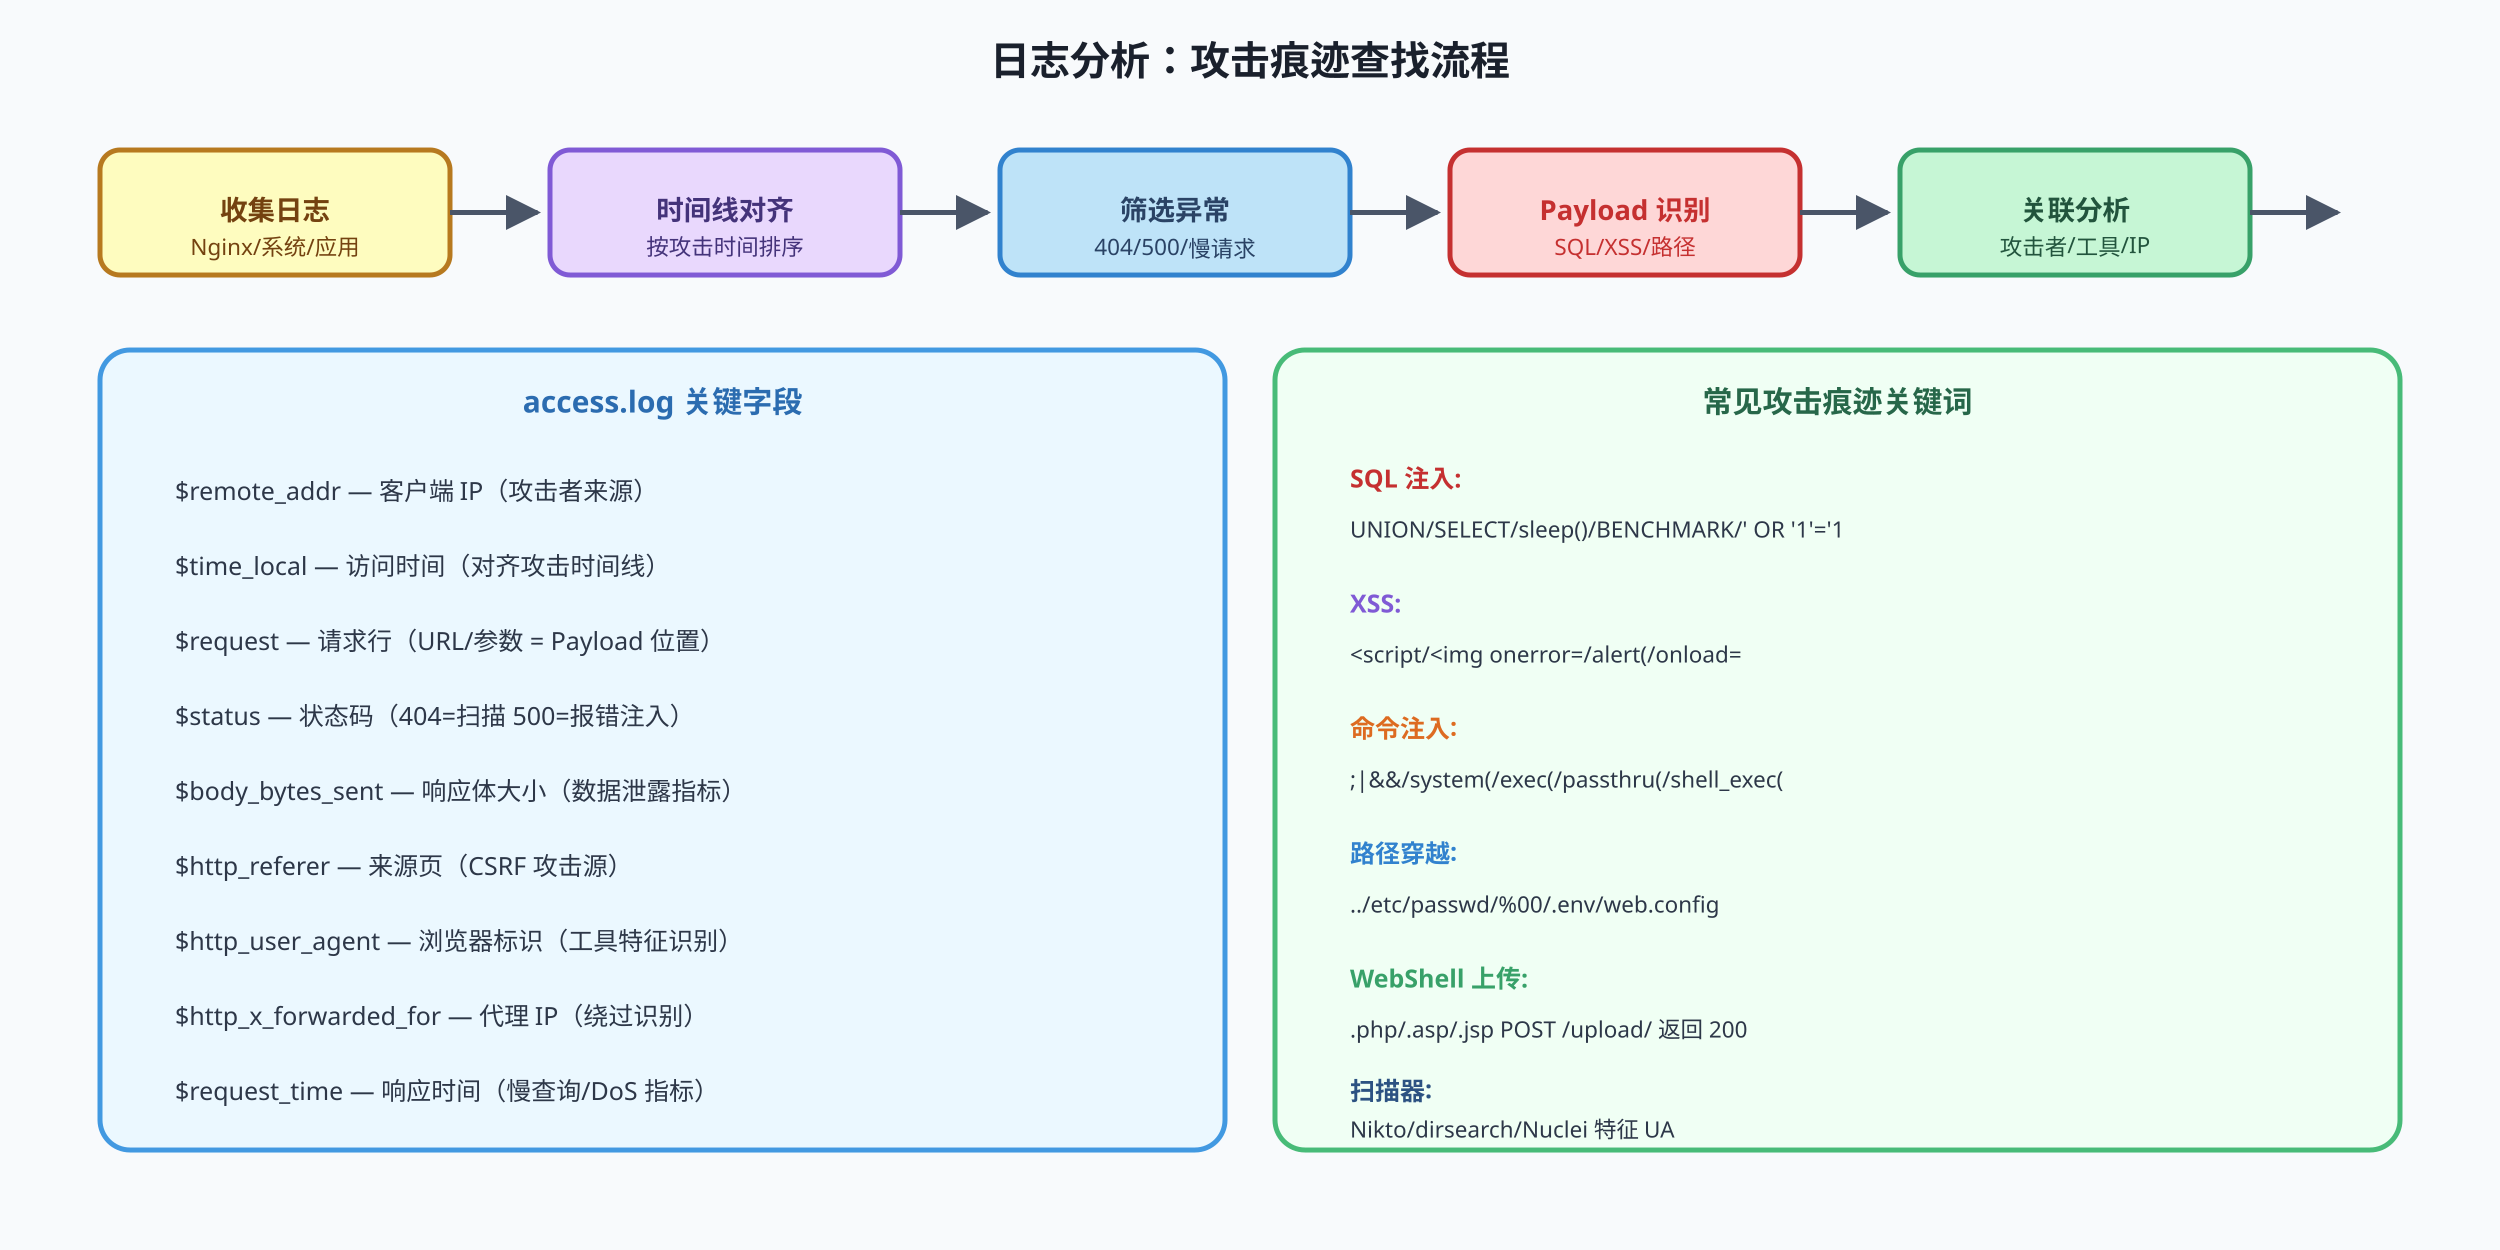
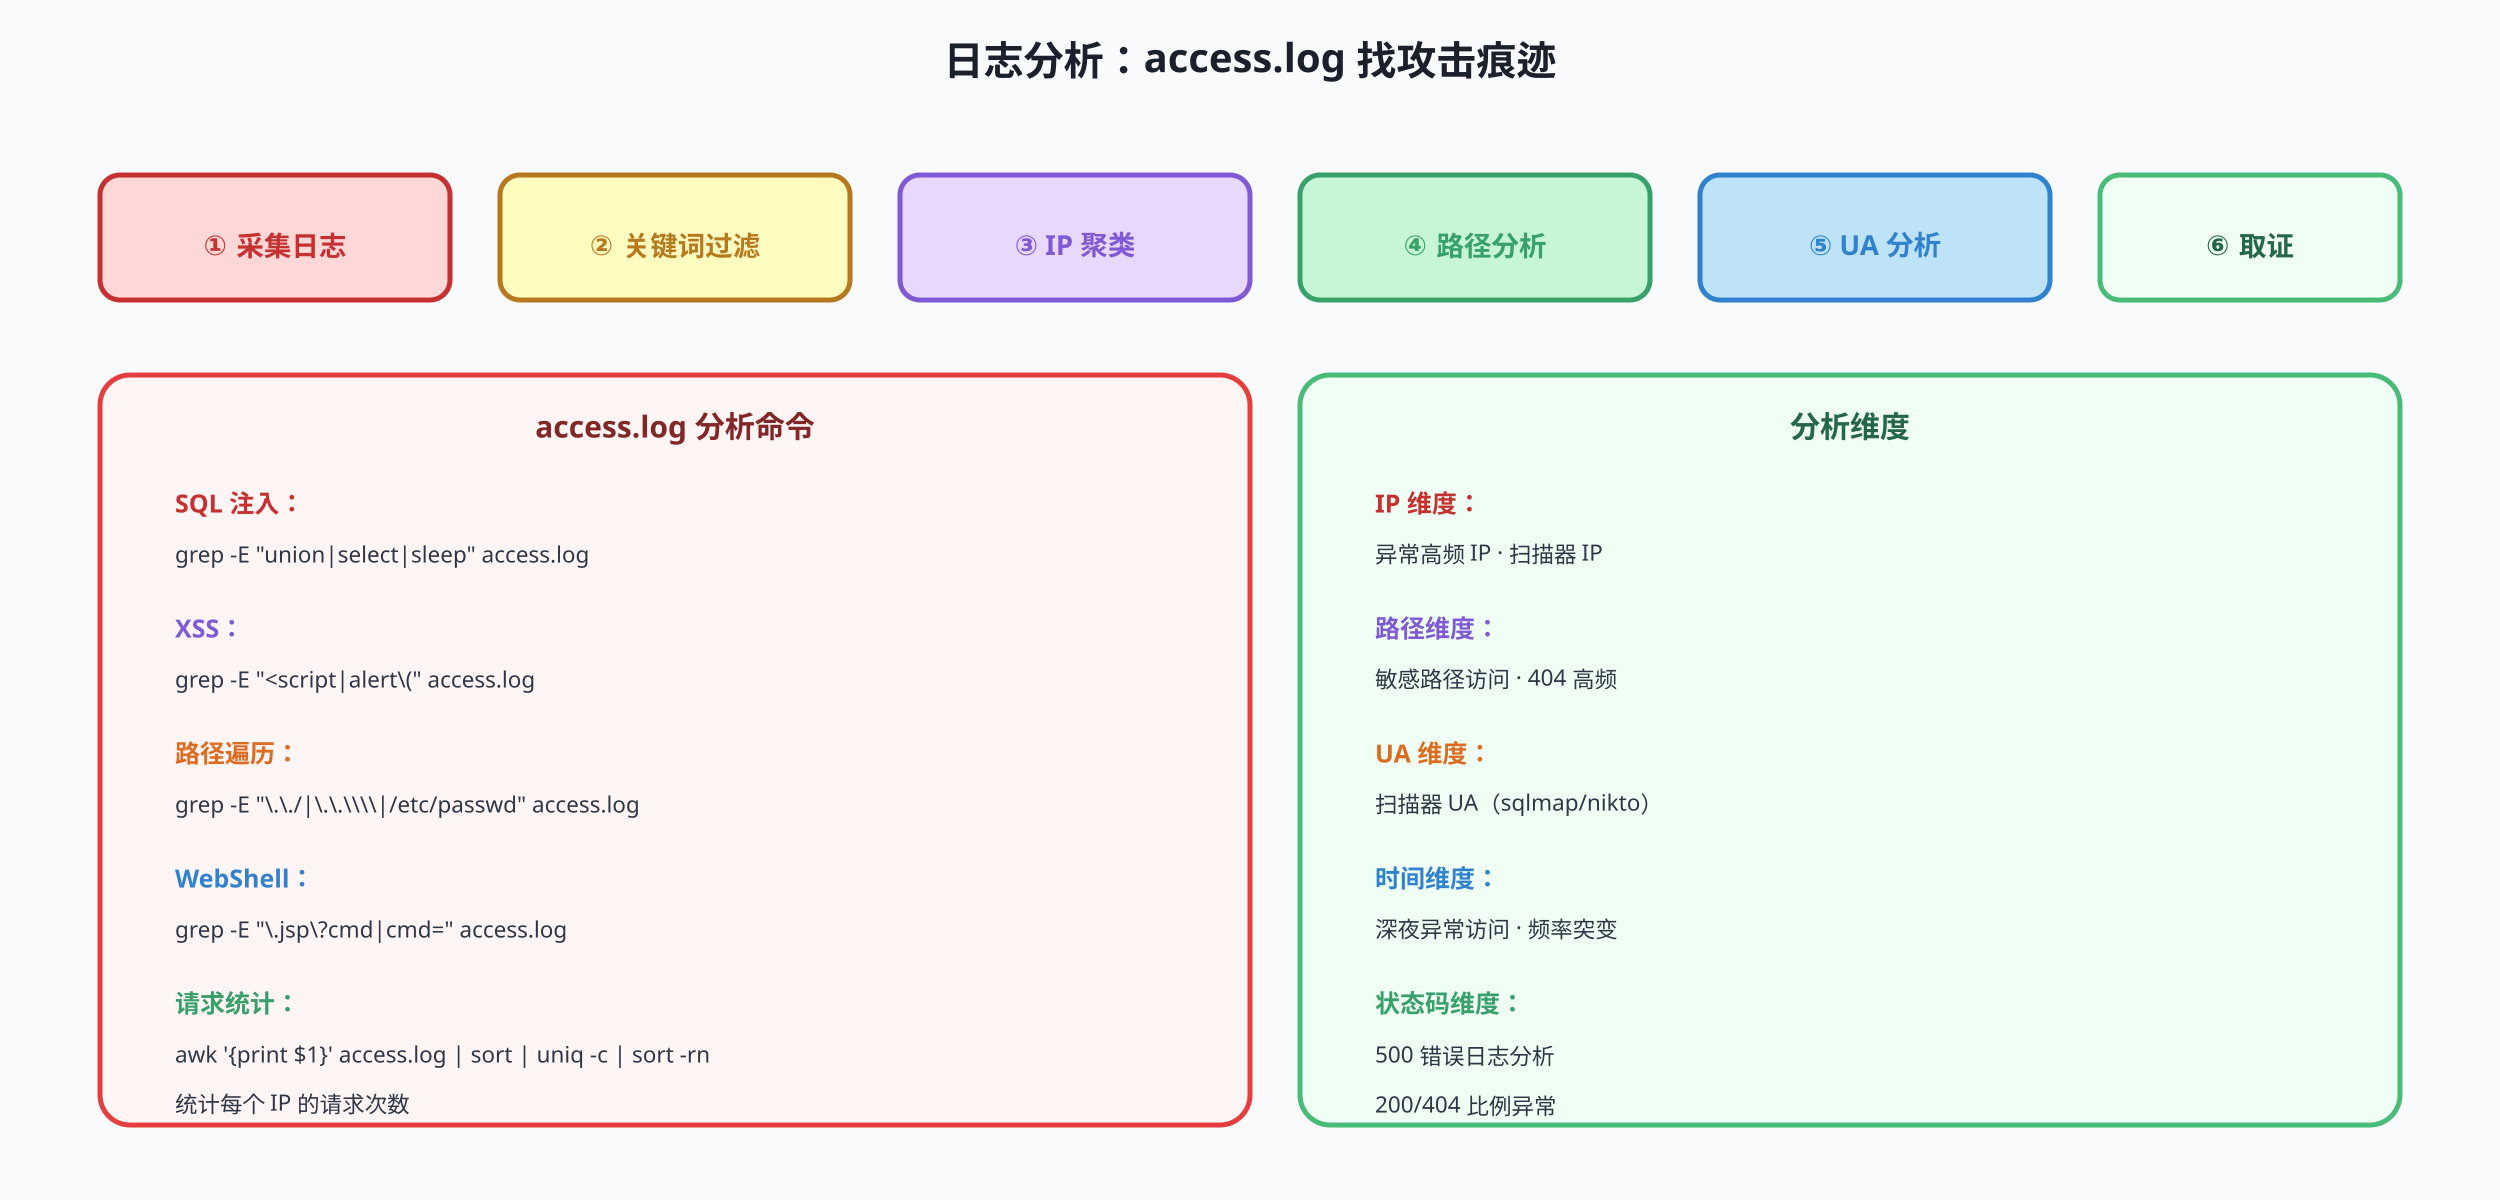
- <svg xmlns="http://www.w3.org/2000/svg" viewBox="0 0 1000 500" width="100%" font-family="PingFang SC, Microsoft YaHei, sans-serif">
-   <rect width="1000" height="500" fill="#f8fafc" />
-   <defs>
-     <marker id="arr" viewBox="0 0 10 10" refX="9" refY="5" markerWidth="7" markerHeight="7" orient="auto-start-reverse">
-       <path d="M0,0 L10,5 L0,10 z" fill="#4a5568" />
-     </marker>
-   </defs>
-   <text x="500" y="30" font-size="16" font-weight="bold" text-anchor="middle" fill="#1a202c">日志分析：攻击痕迹查找流程</text>
-   <rect x="40" y="60" width="140" height="50" rx="8" fill="#fefcbf" stroke="#b7791f" stroke-width="2" />
-   <text x="110" y="88" font-size="11" text-anchor="middle" fill="#744210" font-weight="bold">收集日志</text>
-   <text x="110" y="102" font-size="9" text-anchor="middle" fill="#744210">Nginx/系统/应用</text>
-   <line x1="180" y1="85" x2="215" y2="85" stroke="#4a5568" stroke-width="2" marker-end="url(#arr)" />
-   <rect x="220" y="60" width="140" height="50" rx="8" fill="#e9d8fd" stroke="#805ad5" stroke-width="2" />
-   <text x="290" y="88" font-size="11" text-anchor="middle" fill="#44337a" font-weight="bold">时间线对齐</text>
-   <text x="290" y="102" font-size="9" text-anchor="middle" fill="#44337a">按攻击时间排序</text>
-   <line x1="360" y1="85" x2="395" y2="85" stroke="#4a5568" stroke-width="2" marker-end="url(#arr)" />
-   <rect x="400" y="60" width="140" height="50" rx="8" fill="#bee3f8" stroke="#3182ce" stroke-width="2" />
-   <text x="470" y="88" font-size="11" text-anchor="middle" fill="#2a4365" font-weight="bold">筛选异常</text>
-   <text x="470" y="102" font-size="9" text-anchor="middle" fill="#2a4365">404/500/慢请求</text>
-   <line x1="540" y1="85" x2="575" y2="85" stroke="#4a5568" stroke-width="2" marker-end="url(#arr)" />
-   <rect x="580" y="60" width="140" height="50" rx="8" fill="#fed7d7" stroke="#c53030" stroke-width="2" />
-   <text x="650" y="88" font-size="11" text-anchor="middle" fill="#c53030" font-weight="bold">Payload 识别</text>
-   <text x="650" y="102" font-size="9" text-anchor="middle" fill="#c53030">SQL/XSS/路径</text>
-   <line x1="720" y1="85" x2="755" y2="85" stroke="#4a5568" stroke-width="2" marker-end="url(#arr)" />
-   <rect x="760" y="60" width="140" height="50" rx="8" fill="#c6f6d5" stroke="#38a169" stroke-width="2" />
-   <text x="830" y="88" font-size="11" text-anchor="middle" fill="#22543d" font-weight="bold">关联分析</text>
-   <text x="830" y="102" font-size="9" text-anchor="middle" fill="#22543d">攻击者/工具/IP</text>
-   <line x1="900" y1="85" x2="935" y2="85" stroke="#4a5568" stroke-width="2" marker-end="url(#arr)" />
-   <rect x="40" y="140" width="450" height="320" rx="12" fill="#ebf8ff" stroke="#4299e1" stroke-width="2" />
-   <text x="265" y="165" font-size="12" font-weight="bold" text-anchor="middle" fill="#2b6cb0">access.log 关键字段</text>
-   <text x="70" y="200" font-size="10" fill="#2d3748">$remote_addr — 客户端 IP（攻击者来源）</text>
-   <text x="70" y="230" font-size="10" fill="#2d3748">$time_local — 访问时间（对齐攻击时间线）</text>
-   <text x="70" y="260" font-size="10" fill="#2d3748">$request — 请求行（URL/参数 = Payload 位置）</text>
-   <text x="70" y="290" font-size="10" fill="#2d3748">$status — 状态码（404=扫描 500=报错注入）</text>
-   <text x="70" y="320" font-size="10" fill="#2d3748">$body_bytes_sent — 响应体大小（数据泄露指标）</text>
-   <text x="70" y="350" font-size="10" fill="#2d3748">$http_referer — 来源页（CSRF 攻击源）</text>
-   <text x="70" y="380" font-size="10" fill="#2d3748">$http_user_agent — 浏览器标识（工具特征识别）</text>
-   <text x="70" y="410" font-size="10" fill="#2d3748">$http_x_forwarded_for — 代理 IP（绕过识别）</text>
-   <text x="70" y="440" font-size="10" fill="#2d3748">$request_time — 响应时间（慢查询/DoS 指标）</text>
-   <rect x="510" y="140" width="450" height="320" rx="12" fill="#f0fff4" stroke="#48bb78" stroke-width="2" />
-   <text x="735" y="165" font-size="12" font-weight="bold" text-anchor="middle" fill="#276749">常见攻击痕迹关键词</text>
-   <text x="540" y="195" font-size="10" font-weight="bold" fill="#c53030">SQL 注入:</text>
-   <text x="540" y="215" font-size="9" fill="#2d3748">UNION/SELECT/sleep()/BENCHMARK/' OR '1'='1</text>
-   <text x="540" y="245" font-size="10" font-weight="bold" fill="#805ad5">XSS:</text>
-   <text x="540" y="265" font-size="9" fill="#2d3748">&lt;script/&lt;img onerror=/alert(/onload=</text>
-   <text x="540" y="295" font-size="10" font-weight="bold" fill="#dd6b20">命令注入:</text>
-   <text x="540" y="315" font-size="9" fill="#2d3748">;|&amp;&amp;/system(/exec(/passthru(/shell_exec(</text>
-   <text x="540" y="345" font-size="10" font-weight="bold" fill="#3182ce">路径穿越:</text>
-   <text x="540" y="365" font-size="9" fill="#2d3748">../etc/passwd/%00/.env/web.config</text>
-   <text x="540" y="395" font-size="10" font-weight="bold" fill="#38a169">WebShell 上传:</text>
-   <text x="540" y="415" font-size="9" fill="#2d3748">.php/.asp/.jsp POST /upload/ 返回 200</text>
-   <text x="540" y="440" font-size="10" font-weight="bold" fill="#2c5282">扫描器:</text>
-   <text x="540" y="455" font-size="9" fill="#2d3748">Nikto/dirsearch/Nuclei 特征 UA</text>
+ <svg xmlns="http://www.w3.org/2000/svg" viewBox="0 0 1000 480" width="100%" font-family="PingFang SC, Microsoft YaHei, sans-serif">
+   <rect width="1000" height="480" fill="#f8fafc" />
+   <text x="500" y="30" font-size="16" font-weight="bold" text-anchor="middle" fill="#1a202c">日志分析：access.log 找攻击痕迹</text>
+   <rect x="40" y="70" width="140" height="50" rx="8" fill="#fed7d7" stroke="#c53030" stroke-width="2" />
+   <text x="110" y="102" font-size="11" text-anchor="middle" fill="#c53030" font-weight="bold">① 采集日志</text>
+   <rect x="200" y="70" width="140" height="50" rx="8" fill="#fefcbf" stroke="#b7791f" stroke-width="2" />
+   <text x="270" y="102" font-size="11" text-anchor="middle" fill="#b7791f" font-weight="bold">② 关键词过滤</text>
+   <rect x="360" y="70" width="140" height="50" rx="8" fill="#e9d8fd" stroke="#805ad5" stroke-width="2" />
+   <text x="430" y="102" font-size="11" text-anchor="middle" fill="#805ad5" font-weight="bold">③ IP 聚类</text>
+   <rect x="520" y="70" width="140" height="50" rx="8" fill="#c6f6d5" stroke="#38a169" stroke-width="2" />
+   <text x="590" y="102" font-size="11" text-anchor="middle" fill="#38a169" font-weight="bold">④ 路径分析</text>
+   <rect x="680" y="70" width="140" height="50" rx="8" fill="#bee3f8" stroke="#3182ce" stroke-width="2" />
+   <text x="750" y="102" font-size="11" text-anchor="middle" fill="#3182ce" font-weight="bold">⑤ UA 分析</text>
+   <rect x="840" y="70" width="120" height="50" rx="8" fill="#f0fff4" stroke="#48bb78" stroke-width="2" />
+   <text x="900" y="102" font-size="11" text-anchor="middle" fill="#276749" font-weight="bold">⑥ 取证</text>
+   <rect x="40" y="150" width="460" height="300" rx="12" fill="#fff5f5" stroke="#e53e3e" stroke-width="2" />
+   <text x="270" y="175" font-size="12" font-weight="bold" text-anchor="middle" fill="#822727">access.log 分析命令</text>
+   <text x="70" y="205" font-size="10" font-weight="bold" fill="#c53030">SQL 注入：</text>
+   <text x="70" y="225" font-size="9" fill="#2d3748">grep -E "union|select|sleep" access.log</text>
+   <text x="70" y="255" font-size="10" font-weight="bold" fill="#805ad5">XSS：</text>
+   <text x="70" y="275" font-size="9" fill="#2d3748">grep -E "&lt;script|alert\(" access.log</text>
+   <text x="70" y="305" font-size="10" font-weight="bold" fill="#dd6b20">路径遍历：</text>
+   <text x="70" y="325" font-size="9" fill="#2d3748">grep -E "\.\./|\.\.\\\\|/etc/passwd" access.log</text>
+   <text x="70" y="355" font-size="10" font-weight="bold" fill="#3182ce">WebShell：</text>
+   <text x="70" y="375" font-size="9" fill="#2d3748">grep -E "\.jsp\?cmd|cmd=" access.log</text>
+   <text x="70" y="405" font-size="10" font-weight="bold" fill="#38a169">请求统计：</text>
+   <text x="70" y="425" font-size="9" fill="#2d3748">awk '{print $1}' access.log | sort | uniq -c | sort -rn</text>
+   <text x="70" y="445" font-size="9" fill="#2d3748">统计每个 IP 的请求次数</text>
+   <rect x="520" y="150" width="440" height="300" rx="12" fill="#f0fff4" stroke="#48bb78" stroke-width="2" />
+   <text x="740" y="175" font-size="12" font-weight="bold" text-anchor="middle" fill="#276749">分析维度</text>
+   <text x="550" y="205" font-size="10" font-weight="bold" fill="#c53030">IP 维度：</text>
+   <text x="550" y="225" font-size="9" fill="#2d3748">异常高频 IP · 扫描器 IP</text>
+   <text x="550" y="255" font-size="10" font-weight="bold" fill="#805ad5">路径维度：</text>
+   <text x="550" y="275" font-size="9" fill="#2d3748">敏感路径访问 · 404 高频</text>
+   <text x="550" y="305" font-size="10" font-weight="bold" fill="#dd6b20">UA 维度：</text>
+   <text x="550" y="325" font-size="9" fill="#2d3748">扫描器 UA（sqlmap/nikto）</text>
+   <text x="550" y="355" font-size="10" font-weight="bold" fill="#3182ce">时间维度：</text>
+   <text x="550" y="375" font-size="9" fill="#2d3748">深夜异常访问 · 频率突变</text>
+   <text x="550" y="405" font-size="10" font-weight="bold" fill="#38a169">状态码维度：</text>
+   <text x="550" y="425" font-size="9" fill="#2d3748">500 错误日志分析</text>
+   <text x="550" y="445" font-size="9" fill="#2d3748">200/404 比例异常</text>
</svg>
